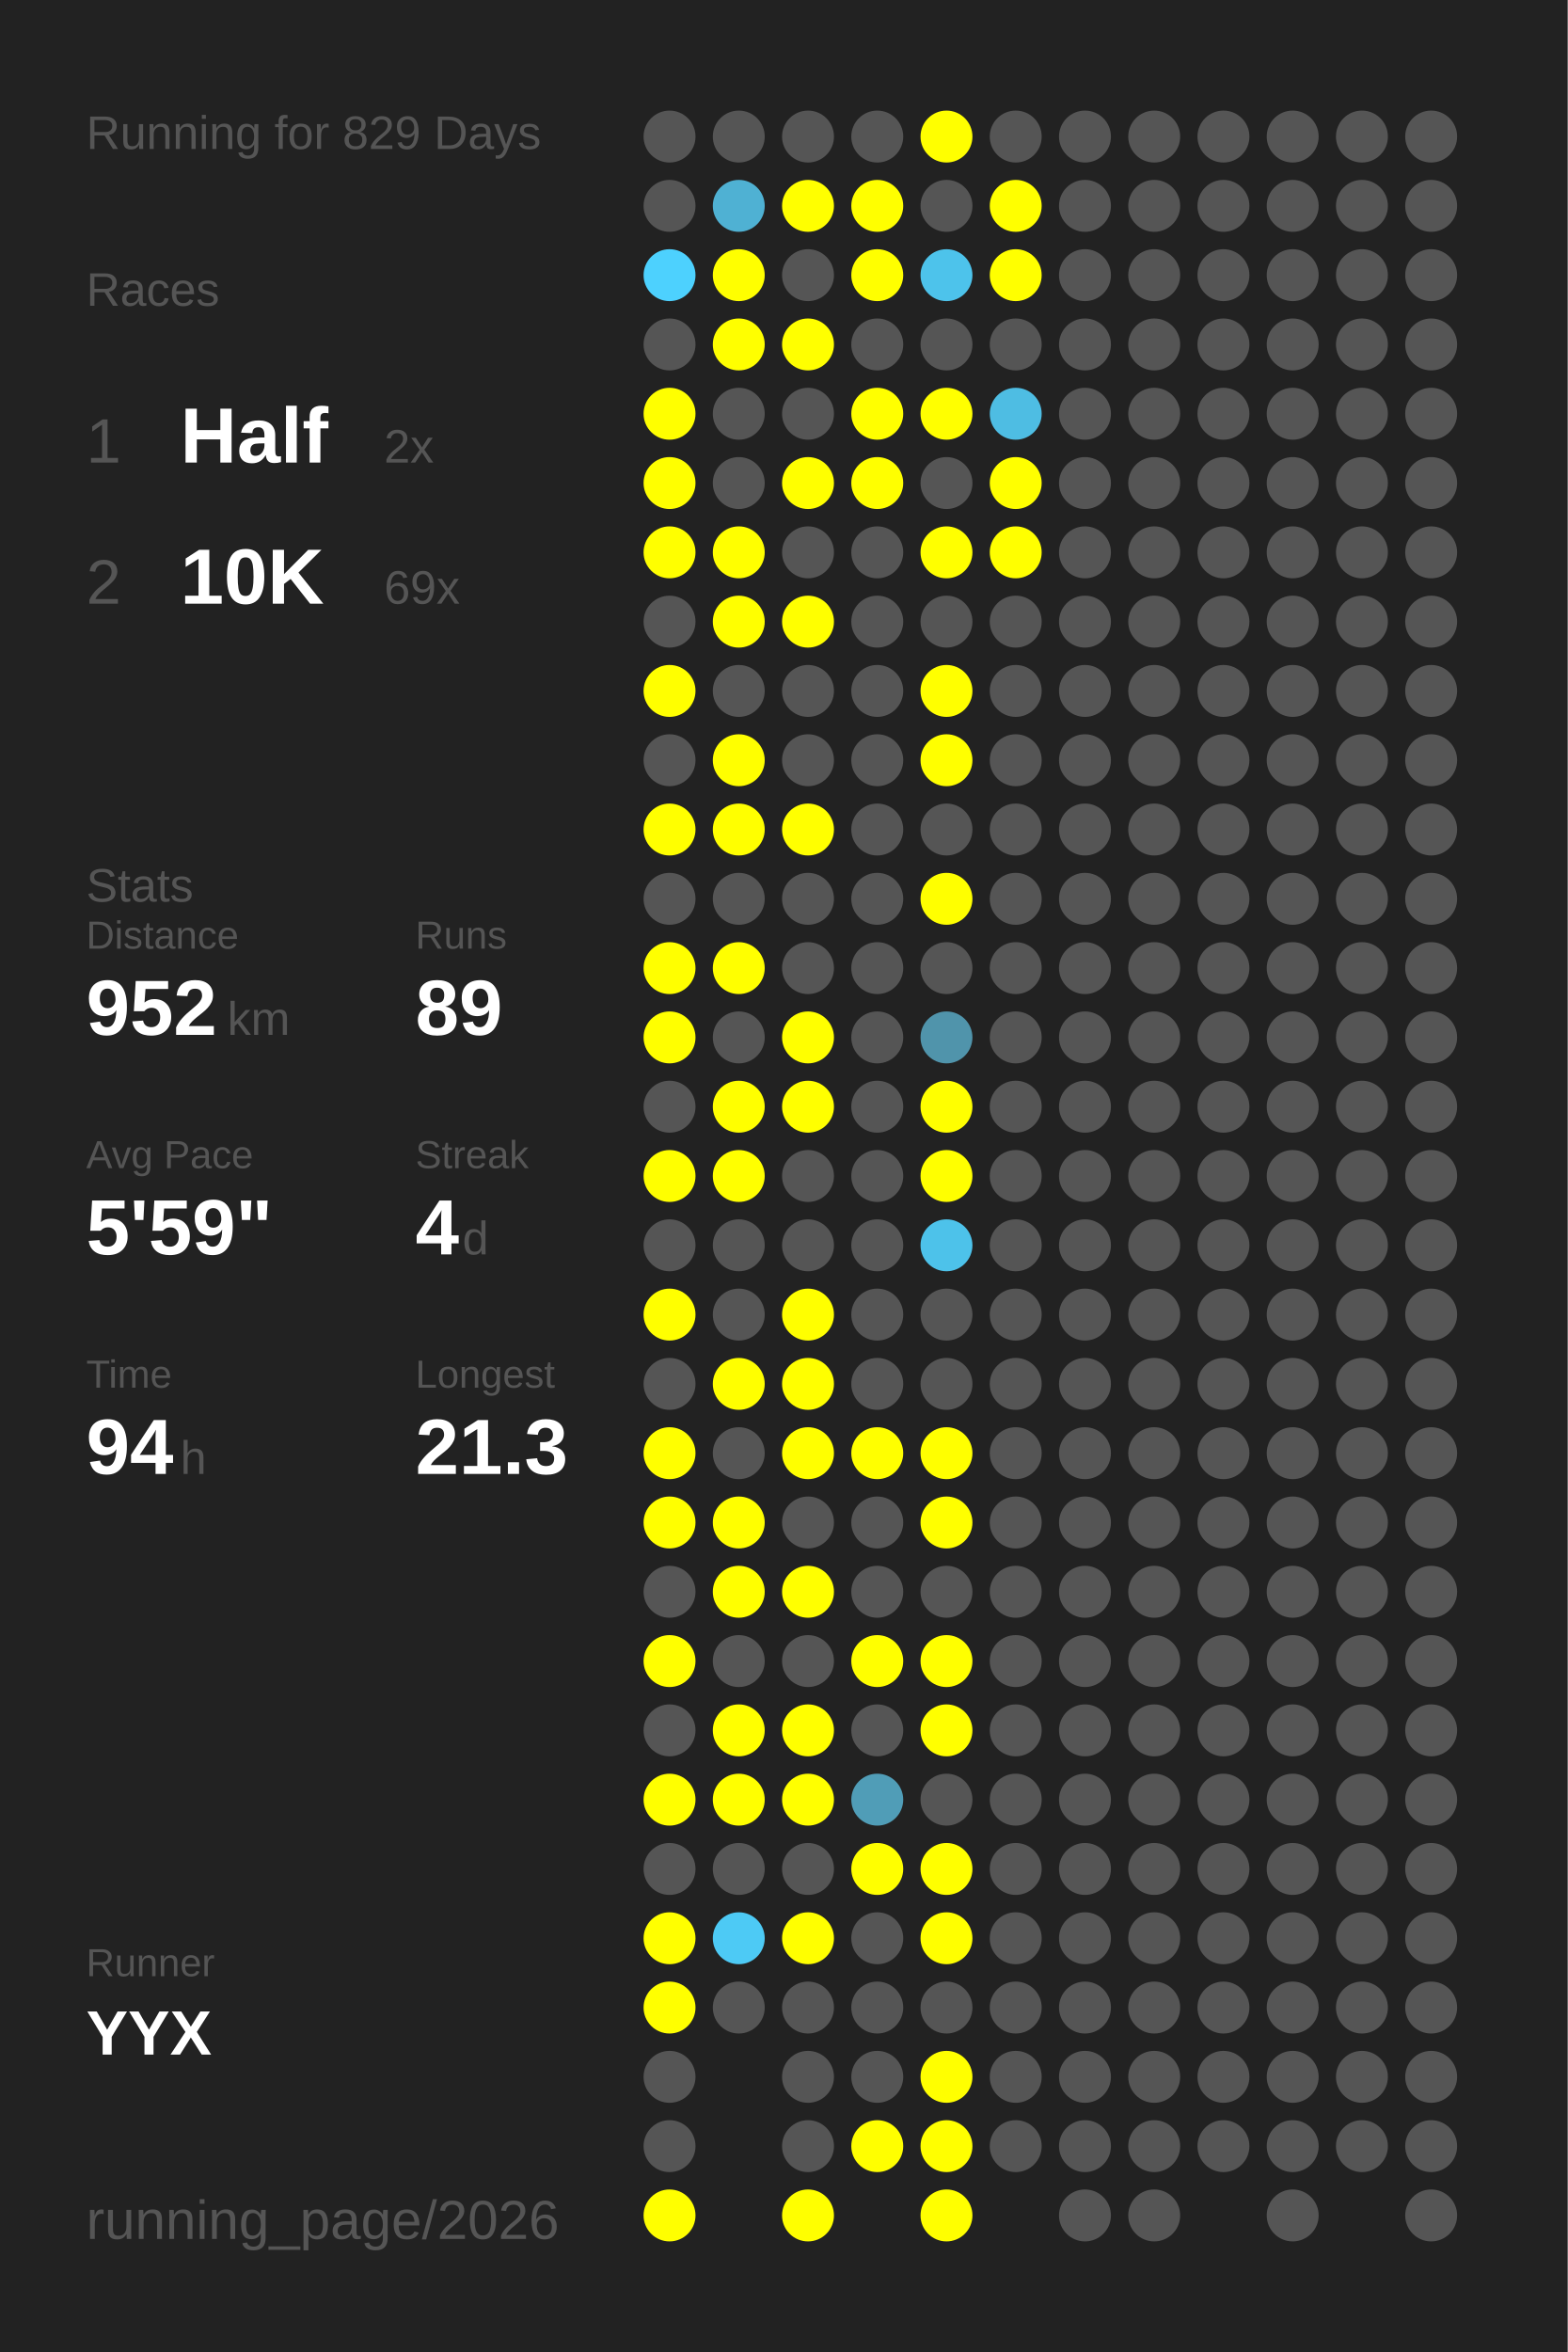
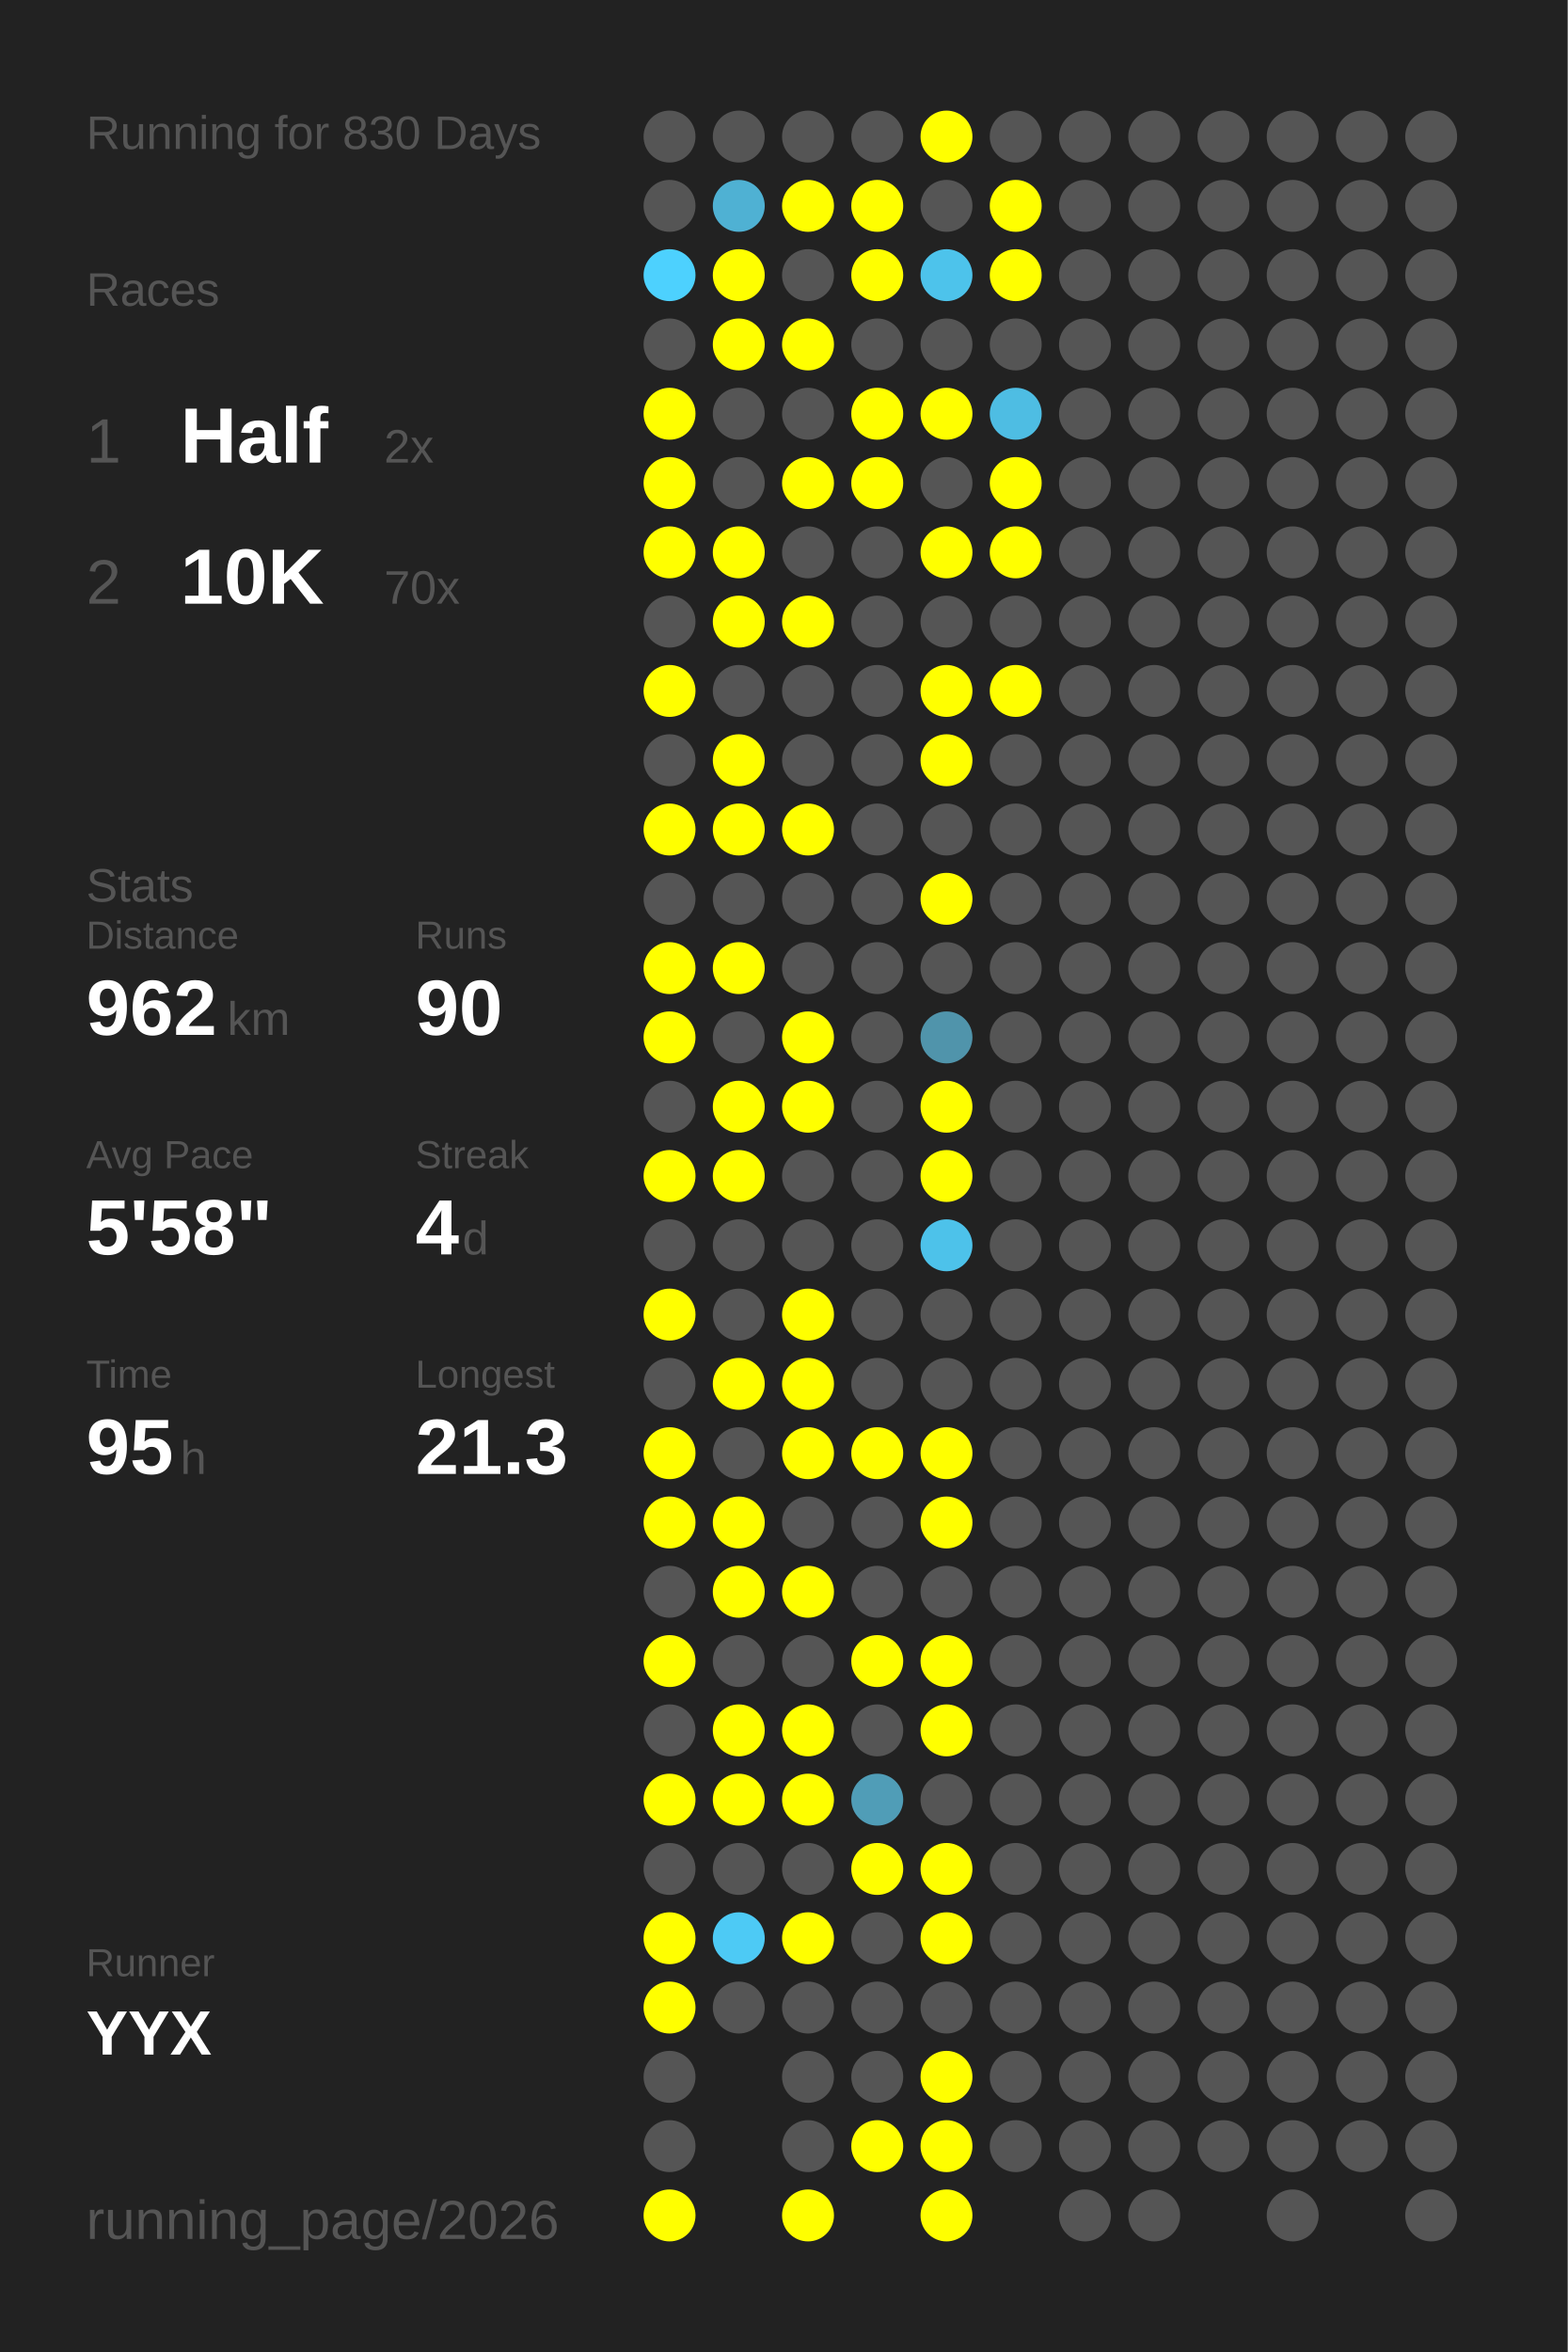
<svg xmlns="http://www.w3.org/2000/svg" baseProfile="full" height="300mm" version="1.1" viewBox="0,0,200,300" width="200mm">
  <defs />
  <rect fill="#222222" height="300" width="200" x="0" y="0" />
-   <text fill="#555555" style="font-size:6px; font-family:Arial;" x="11" y="19">Running for 829 Days</text>
+   <text fill="#555555" style="font-size:6px; font-family:Arial;" x="11" y="19">Running for 830 Days</text>
  <text fill="#555555" style="font-size:6px; font-family:Arial;" x="11" y="39">Races</text>
  <text fill="#555555" style="font-size:8px; font-family:Arial;" x="11" y="59">1</text>
  <text fill="#FFFFFF" style="font-size:10px; font-family:Arial; font-weight:bold;" x="23" y="59">Half</text>
  <text fill="#555555" style="font-size:6px; font-family:Arial;" x="49" y="59">2x</text>
  <text fill="#555555" style="font-size:8px; font-family:Arial;" x="11" y="77">2</text>
  <text fill="#FFFFFF" style="font-size:10px; font-family:Arial; font-weight:bold;" x="23" y="77">10K</text>
-   <text fill="#555555" style="font-size:6px; font-family:Arial;" x="49" y="77">69x</text>
+   <text fill="#555555" style="font-size:6px; font-family:Arial;" x="49" y="77">70x</text>
  <text fill="#555555" style="font-size:6px; font-family:Arial;" x="11" y="115">Stats</text>
  <text fill="#555555" style="font-size:5px; font-family:Arial;" x="11" y="121">Distance</text>
-   <text fill="#FFFFFF" style="font-size:10px; font-family:Arial; font-weight:bold;" x="11" y="132">952</text>
+   <text fill="#FFFFFF" style="font-size:10px; font-family:Arial; font-weight:bold;" x="11" y="132">962</text>
  <text fill="#555555" style="font-size:6px; font-family:Arial;" x="29" y="132">km</text>
  <text fill="#555555" style="font-size:5px; font-family:Arial;" x="53" y="121">Runs</text>
-   <text fill="#FFFFFF" style="font-size:10px; font-family:Arial; font-weight:bold;" x="53" y="132">89</text>
+   <text fill="#FFFFFF" style="font-size:10px; font-family:Arial; font-weight:bold;" x="53" y="132">90</text>
  <text fill="#555555" style="font-size:5px; font-family:Arial;" x="11" y="149">Avg Pace</text>
-   <text fill="#FFFFFF" style="font-size:10px; font-family:Arial; font-weight:bold;" x="11" y="160">5'59"</text>
+   <text fill="#FFFFFF" style="font-size:10px; font-family:Arial; font-weight:bold;" x="11" y="160">5'58"</text>
  <text fill="#555555" style="font-size:5px; font-family:Arial;" x="53" y="149">Streak</text>
  <text fill="#FFFFFF" style="font-size:10px; font-family:Arial; font-weight:bold;" x="53" y="160">4</text>
  <text fill="#555555" style="font-size:6px; font-family:Arial;" x="59" y="160">d</text>
  <text fill="#555555" style="font-size:5px; font-family:Arial;" x="11" y="177">Time</text>
-   <text fill="#FFFFFF" style="font-size:10px; font-family:Arial; font-weight:bold;" x="11" y="188">94</text>
+   <text fill="#FFFFFF" style="font-size:10px; font-family:Arial; font-weight:bold;" x="11" y="188">95</text>
  <text fill="#555555" style="font-size:6px; font-family:Arial;" x="23" y="188">h</text>
  <text fill="#555555" style="font-size:5px; font-family:Arial;" x="53" y="177">Longest</text>
  <text fill="#FFFFFF" style="font-size:10px; font-family:Arial; font-weight:bold;" x="53" y="188">21.3</text>
  <text fill="#555555" style="font-size:5px; font-family:Arial;" x="11" y="252.065">Runner</text>
  <text fill="#FFFFFF" style="font-size:8px; font-family:Arial; font-weight:bold;" x="11" y="262.065">YYX</text>
  <text fill="#555555" style="font-size:7px; font-family:Arial;" x="11" y="285.581">running_page/2026</text>
  <circle cx="85.417" cy="17.419" fill="#555555" r="3.312" />
  <circle cx="85.417" cy="26.258" fill="#555555" r="3.312" />
  <circle cx="85.417" cy="35.097" fill="#4dd1fe" r="3.312" />
  <circle cx="85.417" cy="43.935" fill="#555555" r="3.312" />
  <circle cx="85.417" cy="52.774" fill="#FFFF00" r="3.312" />
  <circle cx="85.417" cy="61.613" fill="#FFFF00" r="3.312" />
  <circle cx="85.417" cy="70.452" fill="#FFFF00" r="3.312" />
  <circle cx="85.417" cy="79.29" fill="#555555" r="3.312" />
  <circle cx="85.417" cy="88.129" fill="#FFFF00" r="3.312" />
  <circle cx="85.417" cy="96.968" fill="#555555" r="3.312" />
  <circle cx="85.417" cy="105.806" fill="#FFFF00" r="3.312" />
  <circle cx="85.417" cy="114.645" fill="#555555" r="3.312" />
  <circle cx="85.417" cy="123.484" fill="#FFFF00" r="3.312" />
  <circle cx="85.417" cy="132.323" fill="#FFFF00" r="3.312" />
  <circle cx="85.417" cy="141.161" fill="#555555" r="3.312" />
  <circle cx="85.417" cy="150" fill="#FFFF00" r="3.312" />
  <circle cx="85.417" cy="158.839" fill="#555555" r="3.312" />
  <circle cx="85.417" cy="167.677" fill="#FFFF00" r="3.312" />
  <circle cx="85.417" cy="176.516" fill="#555555" r="3.312" />
  <circle cx="85.417" cy="185.355" fill="#FFFF00" r="3.312" />
  <circle cx="85.417" cy="194.194" fill="#FFFF00" r="3.312" />
  <circle cx="85.417" cy="203.032" fill="#555555" r="3.312" />
  <circle cx="85.417" cy="211.871" fill="#FFFF00" r="3.312" />
  <circle cx="85.417" cy="220.71" fill="#555555" r="3.312" />
  <circle cx="85.417" cy="229.548" fill="#FFFF00" r="3.312" />
  <circle cx="85.417" cy="238.387" fill="#555555" r="3.312" />
  <circle cx="85.417" cy="247.226" fill="#FFFF00" r="3.312" />
  <circle cx="85.417" cy="256.065" fill="#FFFF00" r="3.312" />
  <circle cx="85.417" cy="264.903" fill="#555555" r="3.312" />
  <circle cx="85.417" cy="273.742" fill="#555555" r="3.312" />
  <circle cx="85.417" cy="282.581" fill="#FFFF00" r="3.312" />
  <circle cx="94.25" cy="17.419" fill="#555555" r="3.312" />
  <circle cx="94.25" cy="26.258" fill="#4fb1d3" r="3.312" />
  <circle cx="94.25" cy="35.097" fill="#FFFF00" r="3.312" />
  <circle cx="94.25" cy="43.935" fill="#FFFF00" r="3.312" />
  <circle cx="94.25" cy="52.774" fill="#555555" r="3.312" />
  <circle cx="94.25" cy="61.613" fill="#555555" r="3.312" />
  <circle cx="94.25" cy="70.452" fill="#FFFF00" r="3.312" />
  <circle cx="94.25" cy="79.29" fill="#FFFF00" r="3.312" />
  <circle cx="94.25" cy="88.129" fill="#555555" r="3.312" />
  <circle cx="94.25" cy="96.968" fill="#FFFF00" r="3.312" />
  <circle cx="94.25" cy="105.806" fill="#FFFF00" r="3.312" />
  <circle cx="94.25" cy="114.645" fill="#555555" r="3.312" />
  <circle cx="94.25" cy="123.484" fill="#FFFF00" r="3.312" />
  <circle cx="94.25" cy="132.323" fill="#555555" r="3.312" />
  <circle cx="94.25" cy="141.161" fill="#FFFF00" r="3.312" />
  <circle cx="94.25" cy="150" fill="#FFFF00" r="3.312" />
  <circle cx="94.25" cy="158.839" fill="#555555" r="3.312" />
  <circle cx="94.25" cy="167.677" fill="#555555" r="3.312" />
  <circle cx="94.25" cy="176.516" fill="#FFFF00" r="3.312" />
  <circle cx="94.25" cy="185.355" fill="#555555" r="3.312" />
  <circle cx="94.25" cy="194.194" fill="#FFFF00" r="3.312" />
  <circle cx="94.25" cy="203.032" fill="#FFFF00" r="3.312" />
  <circle cx="94.25" cy="211.871" fill="#555555" r="3.312" />
  <circle cx="94.25" cy="220.71" fill="#FFFF00" r="3.312" />
  <circle cx="94.25" cy="229.548" fill="#FFFF00" r="3.312" />
  <circle cx="94.25" cy="238.387" fill="#555555" r="3.312" />
  <circle cx="94.25" cy="247.226" fill="#4dcaf5" r="3.312" />
  <circle cx="94.25" cy="256.065" fill="#555555" r="3.312" />
  <circle cx="103.083" cy="17.419" fill="#555555" r="3.312" />
  <circle cx="103.083" cy="26.258" fill="#FFFF00" r="3.312" />
  <circle cx="103.083" cy="35.097" fill="#555555" r="3.312" />
  <circle cx="103.083" cy="43.935" fill="#FFFF00" r="3.312" />
  <circle cx="103.083" cy="52.774" fill="#555555" r="3.312" />
  <circle cx="103.083" cy="61.613" fill="#FFFF00" r="3.312" />
  <circle cx="103.083" cy="70.452" fill="#555555" r="3.312" />
  <circle cx="103.083" cy="79.29" fill="#FFFF00" r="3.312" />
  <circle cx="103.083" cy="88.129" fill="#555555" r="3.312" />
  <circle cx="103.083" cy="96.968" fill="#555555" r="3.312" />
  <circle cx="103.083" cy="105.806" fill="#FFFF00" r="3.312" />
  <circle cx="103.083" cy="114.645" fill="#555555" r="3.312" />
  <circle cx="103.083" cy="123.484" fill="#555555" r="3.312" />
  <circle cx="103.083" cy="132.323" fill="#FFFF00" r="3.312" />
  <circle cx="103.083" cy="141.161" fill="#FFFF00" r="3.312" />
  <circle cx="103.083" cy="150" fill="#555555" r="3.312" />
  <circle cx="103.083" cy="158.839" fill="#555555" r="3.312" />
  <circle cx="103.083" cy="167.677" fill="#FFFF00" r="3.312" />
  <circle cx="103.083" cy="176.516" fill="#FFFF00" r="3.312" />
  <circle cx="103.083" cy="185.355" fill="#FFFF00" r="3.312" />
  <circle cx="103.083" cy="194.194" fill="#555555" r="3.312" />
  <circle cx="103.083" cy="203.032" fill="#FFFF00" r="3.312" />
  <circle cx="103.083" cy="211.871" fill="#555555" r="3.312" />
  <circle cx="103.083" cy="220.71" fill="#FFFF00" r="3.312" />
  <circle cx="103.083" cy="229.548" fill="#FFFF00" r="3.312" />
  <circle cx="103.083" cy="238.387" fill="#555555" r="3.312" />
  <circle cx="103.083" cy="247.226" fill="#FFFF00" r="3.312" />
  <circle cx="103.083" cy="256.065" fill="#555555" r="3.312" />
  <circle cx="103.083" cy="264.903" fill="#555555" r="3.312" />
  <circle cx="103.083" cy="273.742" fill="#555555" r="3.312" />
  <circle cx="103.083" cy="282.581" fill="#FFFF00" r="3.312" />
  <circle cx="111.917" cy="17.419" fill="#555555" r="3.312" />
  <circle cx="111.917" cy="26.258" fill="#FFFF00" r="3.312" />
  <circle cx="111.917" cy="35.097" fill="#FFFF00" r="3.312" />
  <circle cx="111.917" cy="43.935" fill="#555555" r="3.312" />
  <circle cx="111.917" cy="52.774" fill="#FFFF00" r="3.312" />
  <circle cx="111.917" cy="61.613" fill="#FFFF00" r="3.312" />
  <circle cx="111.917" cy="70.452" fill="#555555" r="3.312" />
  <circle cx="111.917" cy="79.29" fill="#555555" r="3.312" />
  <circle cx="111.917" cy="88.129" fill="#555555" r="3.312" />
  <circle cx="111.917" cy="96.968" fill="#555555" r="3.312" />
  <circle cx="111.917" cy="105.806" fill="#555555" r="3.312" />
  <circle cx="111.917" cy="114.645" fill="#555555" r="3.312" />
  <circle cx="111.917" cy="123.484" fill="#555555" r="3.312" />
  <circle cx="111.917" cy="132.323" fill="#555555" r="3.312" />
  <circle cx="111.917" cy="141.161" fill="#555555" r="3.312" />
  <circle cx="111.917" cy="150" fill="#555555" r="3.312" />
  <circle cx="111.917" cy="158.839" fill="#555555" r="3.312" />
  <circle cx="111.917" cy="167.677" fill="#555555" r="3.312" />
  <circle cx="111.917" cy="176.516" fill="#555555" r="3.312" />
  <circle cx="111.917" cy="185.355" fill="#FFFF00" r="3.312" />
  <circle cx="111.917" cy="194.194" fill="#555555" r="3.312" />
  <circle cx="111.917" cy="203.032" fill="#555555" r="3.312" />
  <circle cx="111.917" cy="211.871" fill="#FFFF00" r="3.312" />
  <circle cx="111.917" cy="220.71" fill="#555555" r="3.312" />
  <circle cx="111.917" cy="229.548" fill="#509db7" r="3.312" />
  <circle cx="111.917" cy="238.387" fill="#FFFF00" r="3.312" />
  <circle cx="111.917" cy="247.226" fill="#555555" r="3.312" />
  <circle cx="111.917" cy="256.065" fill="#555555" r="3.312" />
  <circle cx="111.917" cy="264.903" fill="#555555" r="3.312" />
  <circle cx="111.917" cy="273.742" fill="#FFFF00" r="3.312" />
  <circle cx="120.75" cy="17.419" fill="#FFFF00" r="3.312" />
  <circle cx="120.75" cy="26.258" fill="#555555" r="3.312" />
  <circle cx="120.75" cy="35.097" fill="#4dc3eb" r="3.312" />
  <circle cx="120.75" cy="43.935" fill="#555555" r="3.312" />
  <circle cx="120.75" cy="52.774" fill="#FFFF00" r="3.312" />
  <circle cx="120.75" cy="61.613" fill="#555555" r="3.312" />
  <circle cx="120.75" cy="70.452" fill="#FFFF00" r="3.312" />
  <circle cx="120.75" cy="79.29" fill="#555555" r="3.312" />
  <circle cx="120.75" cy="88.129" fill="#FFFF00" r="3.312" />
  <circle cx="120.75" cy="96.968" fill="#FFFF00" r="3.312" />
  <circle cx="120.75" cy="105.806" fill="#555555" r="3.312" />
  <circle cx="120.75" cy="114.645" fill="#FFFF00" r="3.312" />
  <circle cx="120.75" cy="123.484" fill="#555555" r="3.312" />
  <circle cx="120.75" cy="132.323" fill="#5094ab" r="3.312" />
  <circle cx="120.75" cy="141.161" fill="#FFFF00" r="3.312" />
  <circle cx="120.75" cy="150" fill="#FFFF00" r="3.312" />
  <circle cx="120.75" cy="158.839" fill="#4dc2ea" r="3.312" />
  <circle cx="120.75" cy="167.677" fill="#555555" r="3.312" />
  <circle cx="120.75" cy="176.516" fill="#555555" r="3.312" />
  <circle cx="120.75" cy="185.355" fill="#FFFF00" r="3.312" />
  <circle cx="120.75" cy="194.194" fill="#FFFF00" r="3.312" />
  <circle cx="120.75" cy="203.032" fill="#555555" r="3.312" />
  <circle cx="120.75" cy="211.871" fill="#FFFF00" r="3.312" />
  <circle cx="120.75" cy="220.71" fill="#FFFF00" r="3.312" />
  <circle cx="120.75" cy="229.548" fill="#555555" r="3.312" />
  <circle cx="120.75" cy="238.387" fill="#FFFF00" r="3.312" />
  <circle cx="120.75" cy="247.226" fill="#FFFF00" r="3.312" />
  <circle cx="120.75" cy="256.065" fill="#555555" r="3.312" />
  <circle cx="120.75" cy="264.903" fill="#FFFF00" r="3.312" />
  <circle cx="120.75" cy="273.742" fill="#FFFF00" r="3.312" />
  <circle cx="120.75" cy="282.581" fill="#FFFF00" r="3.312" />
  <circle cx="129.583" cy="17.419" fill="#555555" r="3.312" />
  <circle cx="129.583" cy="26.258" fill="#FFFF00" r="3.312" />
  <circle cx="129.583" cy="35.097" fill="#FFFF00" r="3.312" />
  <circle cx="129.583" cy="43.935" fill="#555555" r="3.312" />
  <circle cx="129.583" cy="52.774" fill="#4ebde3" r="3.312" />
  <circle cx="129.583" cy="61.613" fill="#FFFF00" r="3.312" />
  <circle cx="129.583" cy="70.452" fill="#FFFF00" r="3.312" />
  <circle cx="129.583" cy="79.29" fill="#555555" r="3.312" />
-   <circle cx="129.583" cy="88.129" fill="#555555" r="3.312" />
+   <circle cx="129.583" cy="88.129" fill="#FFFF00" r="3.312" />
  <circle cx="129.583" cy="96.968" fill="#555555" r="3.312" />
  <circle cx="129.583" cy="105.806" fill="#555555" r="3.312" />
  <circle cx="129.583" cy="114.645" fill="#555555" r="3.312" />
  <circle cx="129.583" cy="123.484" fill="#555555" r="3.312" />
  <circle cx="129.583" cy="132.323" fill="#555555" r="3.312" />
  <circle cx="129.583" cy="141.161" fill="#555555" r="3.312" />
  <circle cx="129.583" cy="150" fill="#555555" r="3.312" />
  <circle cx="129.583" cy="158.839" fill="#555555" r="3.312" />
  <circle cx="129.583" cy="167.677" fill="#555555" r="3.312" />
  <circle cx="129.583" cy="176.516" fill="#555555" r="3.312" />
  <circle cx="129.583" cy="185.355" fill="#555555" r="3.312" />
  <circle cx="129.583" cy="194.194" fill="#555555" r="3.312" />
  <circle cx="129.583" cy="203.032" fill="#555555" r="3.312" />
  <circle cx="129.583" cy="211.871" fill="#555555" r="3.312" />
  <circle cx="129.583" cy="220.71" fill="#555555" r="3.312" />
  <circle cx="129.583" cy="229.548" fill="#555555" r="3.312" />
  <circle cx="129.583" cy="238.387" fill="#555555" r="3.312" />
  <circle cx="129.583" cy="247.226" fill="#555555" r="3.312" />
  <circle cx="129.583" cy="256.065" fill="#555555" r="3.312" />
  <circle cx="129.583" cy="264.903" fill="#555555" r="3.312" />
  <circle cx="129.583" cy="273.742" fill="#555555" r="3.312" />
  <circle cx="138.417" cy="17.419" fill="#555555" r="3.312" />
  <circle cx="138.417" cy="26.258" fill="#555555" r="3.312" />
  <circle cx="138.417" cy="35.097" fill="#555555" r="3.312" />
  <circle cx="138.417" cy="43.935" fill="#555555" r="3.312" />
  <circle cx="138.417" cy="52.774" fill="#555555" r="3.312" />
  <circle cx="138.417" cy="61.613" fill="#555555" r="3.312" />
  <circle cx="138.417" cy="70.452" fill="#555555" r="3.312" />
  <circle cx="138.417" cy="79.29" fill="#555555" r="3.312" />
  <circle cx="138.417" cy="88.129" fill="#555555" r="3.312" />
  <circle cx="138.417" cy="96.968" fill="#555555" r="3.312" />
  <circle cx="138.417" cy="105.806" fill="#555555" r="3.312" />
  <circle cx="138.417" cy="114.645" fill="#555555" r="3.312" />
  <circle cx="138.417" cy="123.484" fill="#555555" r="3.312" />
  <circle cx="138.417" cy="132.323" fill="#555555" r="3.312" />
  <circle cx="138.417" cy="141.161" fill="#555555" r="3.312" />
  <circle cx="138.417" cy="150" fill="#555555" r="3.312" />
  <circle cx="138.417" cy="158.839" fill="#555555" r="3.312" />
  <circle cx="138.417" cy="167.677" fill="#555555" r="3.312" />
  <circle cx="138.417" cy="176.516" fill="#555555" r="3.312" />
  <circle cx="138.417" cy="185.355" fill="#555555" r="3.312" />
  <circle cx="138.417" cy="194.194" fill="#555555" r="3.312" />
  <circle cx="138.417" cy="203.032" fill="#555555" r="3.312" />
  <circle cx="138.417" cy="211.871" fill="#555555" r="3.312" />
  <circle cx="138.417" cy="220.71" fill="#555555" r="3.312" />
  <circle cx="138.417" cy="229.548" fill="#555555" r="3.312" />
  <circle cx="138.417" cy="238.387" fill="#555555" r="3.312" />
  <circle cx="138.417" cy="247.226" fill="#555555" r="3.312" />
  <circle cx="138.417" cy="256.065" fill="#555555" r="3.312" />
  <circle cx="138.417" cy="264.903" fill="#555555" r="3.312" />
  <circle cx="138.417" cy="273.742" fill="#555555" r="3.312" />
  <circle cx="138.417" cy="282.581" fill="#555555" r="3.312" />
  <circle cx="147.25" cy="17.419" fill="#555555" r="3.312" />
  <circle cx="147.25" cy="26.258" fill="#555555" r="3.312" />
  <circle cx="147.25" cy="35.097" fill="#555555" r="3.312" />
  <circle cx="147.25" cy="43.935" fill="#555555" r="3.312" />
  <circle cx="147.25" cy="52.774" fill="#555555" r="3.312" />
  <circle cx="147.25" cy="61.613" fill="#555555" r="3.312" />
  <circle cx="147.25" cy="70.452" fill="#555555" r="3.312" />
  <circle cx="147.25" cy="79.29" fill="#555555" r="3.312" />
  <circle cx="147.25" cy="88.129" fill="#555555" r="3.312" />
  <circle cx="147.25" cy="96.968" fill="#555555" r="3.312" />
  <circle cx="147.25" cy="105.806" fill="#555555" r="3.312" />
  <circle cx="147.25" cy="114.645" fill="#555555" r="3.312" />
  <circle cx="147.25" cy="123.484" fill="#555555" r="3.312" />
  <circle cx="147.25" cy="132.323" fill="#555555" r="3.312" />
  <circle cx="147.25" cy="141.161" fill="#555555" r="3.312" />
  <circle cx="147.25" cy="150" fill="#555555" r="3.312" />
  <circle cx="147.25" cy="158.839" fill="#555555" r="3.312" />
  <circle cx="147.25" cy="167.677" fill="#555555" r="3.312" />
  <circle cx="147.25" cy="176.516" fill="#555555" r="3.312" />
  <circle cx="147.25" cy="185.355" fill="#555555" r="3.312" />
  <circle cx="147.25" cy="194.194" fill="#555555" r="3.312" />
  <circle cx="147.25" cy="203.032" fill="#555555" r="3.312" />
  <circle cx="147.25" cy="211.871" fill="#555555" r="3.312" />
  <circle cx="147.25" cy="220.71" fill="#555555" r="3.312" />
  <circle cx="147.25" cy="229.548" fill="#555555" r="3.312" />
  <circle cx="147.25" cy="238.387" fill="#555555" r="3.312" />
  <circle cx="147.25" cy="247.226" fill="#555555" r="3.312" />
  <circle cx="147.25" cy="256.065" fill="#555555" r="3.312" />
  <circle cx="147.25" cy="264.903" fill="#555555" r="3.312" />
  <circle cx="147.25" cy="273.742" fill="#555555" r="3.312" />
  <circle cx="147.25" cy="282.581" fill="#555555" r="3.312" />
  <circle cx="156.083" cy="17.419" fill="#555555" r="3.312" />
  <circle cx="156.083" cy="26.258" fill="#555555" r="3.312" />
  <circle cx="156.083" cy="35.097" fill="#555555" r="3.312" />
  <circle cx="156.083" cy="43.935" fill="#555555" r="3.312" />
  <circle cx="156.083" cy="52.774" fill="#555555" r="3.312" />
  <circle cx="156.083" cy="61.613" fill="#555555" r="3.312" />
  <circle cx="156.083" cy="70.452" fill="#555555" r="3.312" />
  <circle cx="156.083" cy="79.29" fill="#555555" r="3.312" />
  <circle cx="156.083" cy="88.129" fill="#555555" r="3.312" />
  <circle cx="156.083" cy="96.968" fill="#555555" r="3.312" />
  <circle cx="156.083" cy="105.806" fill="#555555" r="3.312" />
  <circle cx="156.083" cy="114.645" fill="#555555" r="3.312" />
  <circle cx="156.083" cy="123.484" fill="#555555" r="3.312" />
  <circle cx="156.083" cy="132.323" fill="#555555" r="3.312" />
  <circle cx="156.083" cy="141.161" fill="#555555" r="3.312" />
  <circle cx="156.083" cy="150" fill="#555555" r="3.312" />
  <circle cx="156.083" cy="158.839" fill="#555555" r="3.312" />
  <circle cx="156.083" cy="167.677" fill="#555555" r="3.312" />
  <circle cx="156.083" cy="176.516" fill="#555555" r="3.312" />
  <circle cx="156.083" cy="185.355" fill="#555555" r="3.312" />
  <circle cx="156.083" cy="194.194" fill="#555555" r="3.312" />
  <circle cx="156.083" cy="203.032" fill="#555555" r="3.312" />
  <circle cx="156.083" cy="211.871" fill="#555555" r="3.312" />
  <circle cx="156.083" cy="220.71" fill="#555555" r="3.312" />
  <circle cx="156.083" cy="229.548" fill="#555555" r="3.312" />
  <circle cx="156.083" cy="238.387" fill="#555555" r="3.312" />
  <circle cx="156.083" cy="247.226" fill="#555555" r="3.312" />
  <circle cx="156.083" cy="256.065" fill="#555555" r="3.312" />
  <circle cx="156.083" cy="264.903" fill="#555555" r="3.312" />
  <circle cx="156.083" cy="273.742" fill="#555555" r="3.312" />
  <circle cx="164.917" cy="17.419" fill="#555555" r="3.312" />
  <circle cx="164.917" cy="26.258" fill="#555555" r="3.312" />
  <circle cx="164.917" cy="35.097" fill="#555555" r="3.312" />
  <circle cx="164.917" cy="43.935" fill="#555555" r="3.312" />
  <circle cx="164.917" cy="52.774" fill="#555555" r="3.312" />
  <circle cx="164.917" cy="61.613" fill="#555555" r="3.312" />
  <circle cx="164.917" cy="70.452" fill="#555555" r="3.312" />
  <circle cx="164.917" cy="79.29" fill="#555555" r="3.312" />
  <circle cx="164.917" cy="88.129" fill="#555555" r="3.312" />
  <circle cx="164.917" cy="96.968" fill="#555555" r="3.312" />
  <circle cx="164.917" cy="105.806" fill="#555555" r="3.312" />
  <circle cx="164.917" cy="114.645" fill="#555555" r="3.312" />
  <circle cx="164.917" cy="123.484" fill="#555555" r="3.312" />
  <circle cx="164.917" cy="132.323" fill="#555555" r="3.312" />
  <circle cx="164.917" cy="141.161" fill="#555555" r="3.312" />
  <circle cx="164.917" cy="150" fill="#555555" r="3.312" />
  <circle cx="164.917" cy="158.839" fill="#555555" r="3.312" />
  <circle cx="164.917" cy="167.677" fill="#555555" r="3.312" />
  <circle cx="164.917" cy="176.516" fill="#555555" r="3.312" />
  <circle cx="164.917" cy="185.355" fill="#555555" r="3.312" />
  <circle cx="164.917" cy="194.194" fill="#555555" r="3.312" />
  <circle cx="164.917" cy="203.032" fill="#555555" r="3.312" />
  <circle cx="164.917" cy="211.871" fill="#555555" r="3.312" />
  <circle cx="164.917" cy="220.71" fill="#555555" r="3.312" />
  <circle cx="164.917" cy="229.548" fill="#555555" r="3.312" />
  <circle cx="164.917" cy="238.387" fill="#555555" r="3.312" />
  <circle cx="164.917" cy="247.226" fill="#555555" r="3.312" />
  <circle cx="164.917" cy="256.065" fill="#555555" r="3.312" />
  <circle cx="164.917" cy="264.903" fill="#555555" r="3.312" />
  <circle cx="164.917" cy="273.742" fill="#555555" r="3.312" />
  <circle cx="164.917" cy="282.581" fill="#555555" r="3.312" />
  <circle cx="173.75" cy="17.419" fill="#555555" r="3.312" />
  <circle cx="173.75" cy="26.258" fill="#555555" r="3.312" />
  <circle cx="173.75" cy="35.097" fill="#555555" r="3.312" />
  <circle cx="173.75" cy="43.935" fill="#555555" r="3.312" />
  <circle cx="173.75" cy="52.774" fill="#555555" r="3.312" />
  <circle cx="173.75" cy="61.613" fill="#555555" r="3.312" />
  <circle cx="173.75" cy="70.452" fill="#555555" r="3.312" />
  <circle cx="173.75" cy="79.29" fill="#555555" r="3.312" />
  <circle cx="173.75" cy="88.129" fill="#555555" r="3.312" />
  <circle cx="173.75" cy="96.968" fill="#555555" r="3.312" />
  <circle cx="173.75" cy="105.806" fill="#555555" r="3.312" />
  <circle cx="173.75" cy="114.645" fill="#555555" r="3.312" />
  <circle cx="173.75" cy="123.484" fill="#555555" r="3.312" />
  <circle cx="173.75" cy="132.323" fill="#555555" r="3.312" />
  <circle cx="173.75" cy="141.161" fill="#555555" r="3.312" />
  <circle cx="173.75" cy="150" fill="#555555" r="3.312" />
  <circle cx="173.75" cy="158.839" fill="#555555" r="3.312" />
  <circle cx="173.75" cy="167.677" fill="#555555" r="3.312" />
  <circle cx="173.75" cy="176.516" fill="#555555" r="3.312" />
  <circle cx="173.75" cy="185.355" fill="#555555" r="3.312" />
  <circle cx="173.75" cy="194.194" fill="#555555" r="3.312" />
  <circle cx="173.75" cy="203.032" fill="#555555" r="3.312" />
  <circle cx="173.75" cy="211.871" fill="#555555" r="3.312" />
  <circle cx="173.75" cy="220.71" fill="#555555" r="3.312" />
  <circle cx="173.75" cy="229.548" fill="#555555" r="3.312" />
  <circle cx="173.75" cy="238.387" fill="#555555" r="3.312" />
  <circle cx="173.75" cy="247.226" fill="#555555" r="3.312" />
  <circle cx="173.75" cy="256.065" fill="#555555" r="3.312" />
  <circle cx="173.75" cy="264.903" fill="#555555" r="3.312" />
  <circle cx="173.75" cy="273.742" fill="#555555" r="3.312" />
  <circle cx="182.583" cy="17.419" fill="#555555" r="3.312" />
  <circle cx="182.583" cy="26.258" fill="#555555" r="3.312" />
  <circle cx="182.583" cy="35.097" fill="#555555" r="3.312" />
  <circle cx="182.583" cy="43.935" fill="#555555" r="3.312" />
  <circle cx="182.583" cy="52.774" fill="#555555" r="3.312" />
  <circle cx="182.583" cy="61.613" fill="#555555" r="3.312" />
  <circle cx="182.583" cy="70.452" fill="#555555" r="3.312" />
  <circle cx="182.583" cy="79.29" fill="#555555" r="3.312" />
  <circle cx="182.583" cy="88.129" fill="#555555" r="3.312" />
  <circle cx="182.583" cy="96.968" fill="#555555" r="3.312" />
  <circle cx="182.583" cy="105.806" fill="#555555" r="3.312" />
  <circle cx="182.583" cy="114.645" fill="#555555" r="3.312" />
  <circle cx="182.583" cy="123.484" fill="#555555" r="3.312" />
  <circle cx="182.583" cy="132.323" fill="#555555" r="3.312" />
  <circle cx="182.583" cy="141.161" fill="#555555" r="3.312" />
  <circle cx="182.583" cy="150" fill="#555555" r="3.312" />
  <circle cx="182.583" cy="158.839" fill="#555555" r="3.312" />
  <circle cx="182.583" cy="167.677" fill="#555555" r="3.312" />
  <circle cx="182.583" cy="176.516" fill="#555555" r="3.312" />
  <circle cx="182.583" cy="185.355" fill="#555555" r="3.312" />
  <circle cx="182.583" cy="194.194" fill="#555555" r="3.312" />
  <circle cx="182.583" cy="203.032" fill="#555555" r="3.312" />
  <circle cx="182.583" cy="211.871" fill="#555555" r="3.312" />
  <circle cx="182.583" cy="220.71" fill="#555555" r="3.312" />
  <circle cx="182.583" cy="229.548" fill="#555555" r="3.312" />
  <circle cx="182.583" cy="238.387" fill="#555555" r="3.312" />
  <circle cx="182.583" cy="247.226" fill="#555555" r="3.312" />
  <circle cx="182.583" cy="256.065" fill="#555555" r="3.312" />
  <circle cx="182.583" cy="264.903" fill="#555555" r="3.312" />
  <circle cx="182.583" cy="273.742" fill="#555555" r="3.312" />
  <circle cx="182.583" cy="282.581" fill="#555555" r="3.312" />
</svg>
